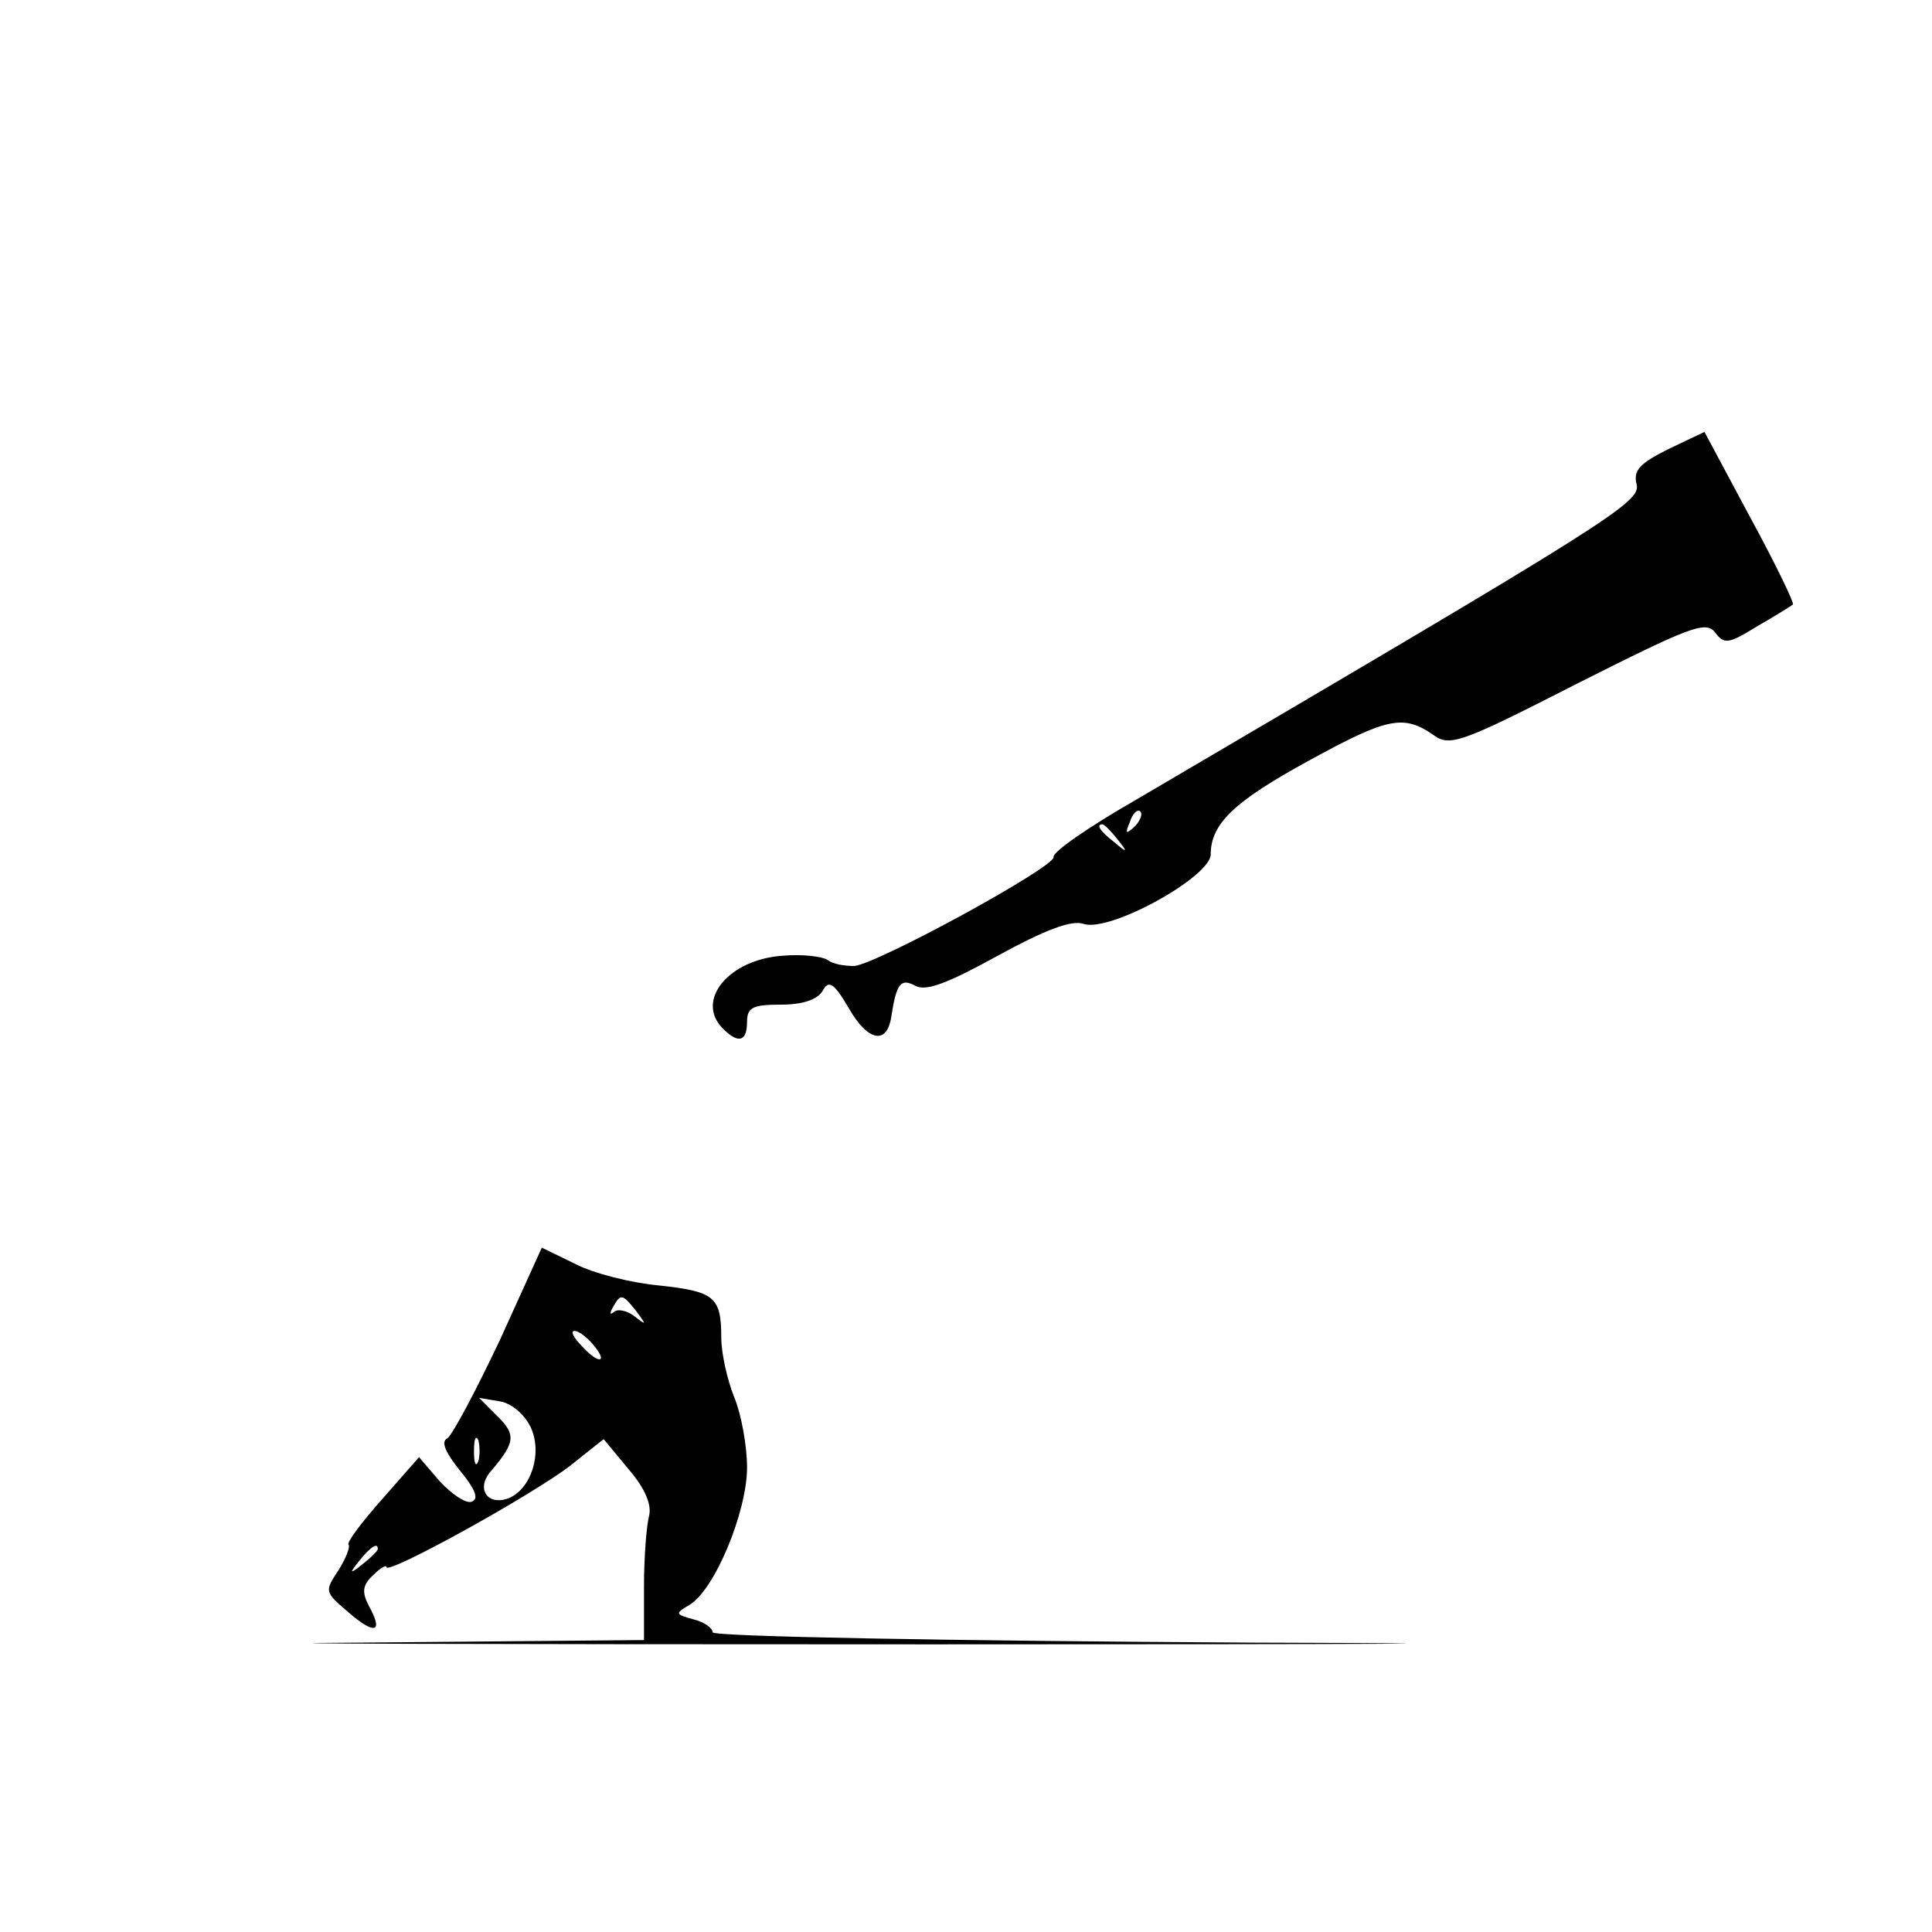
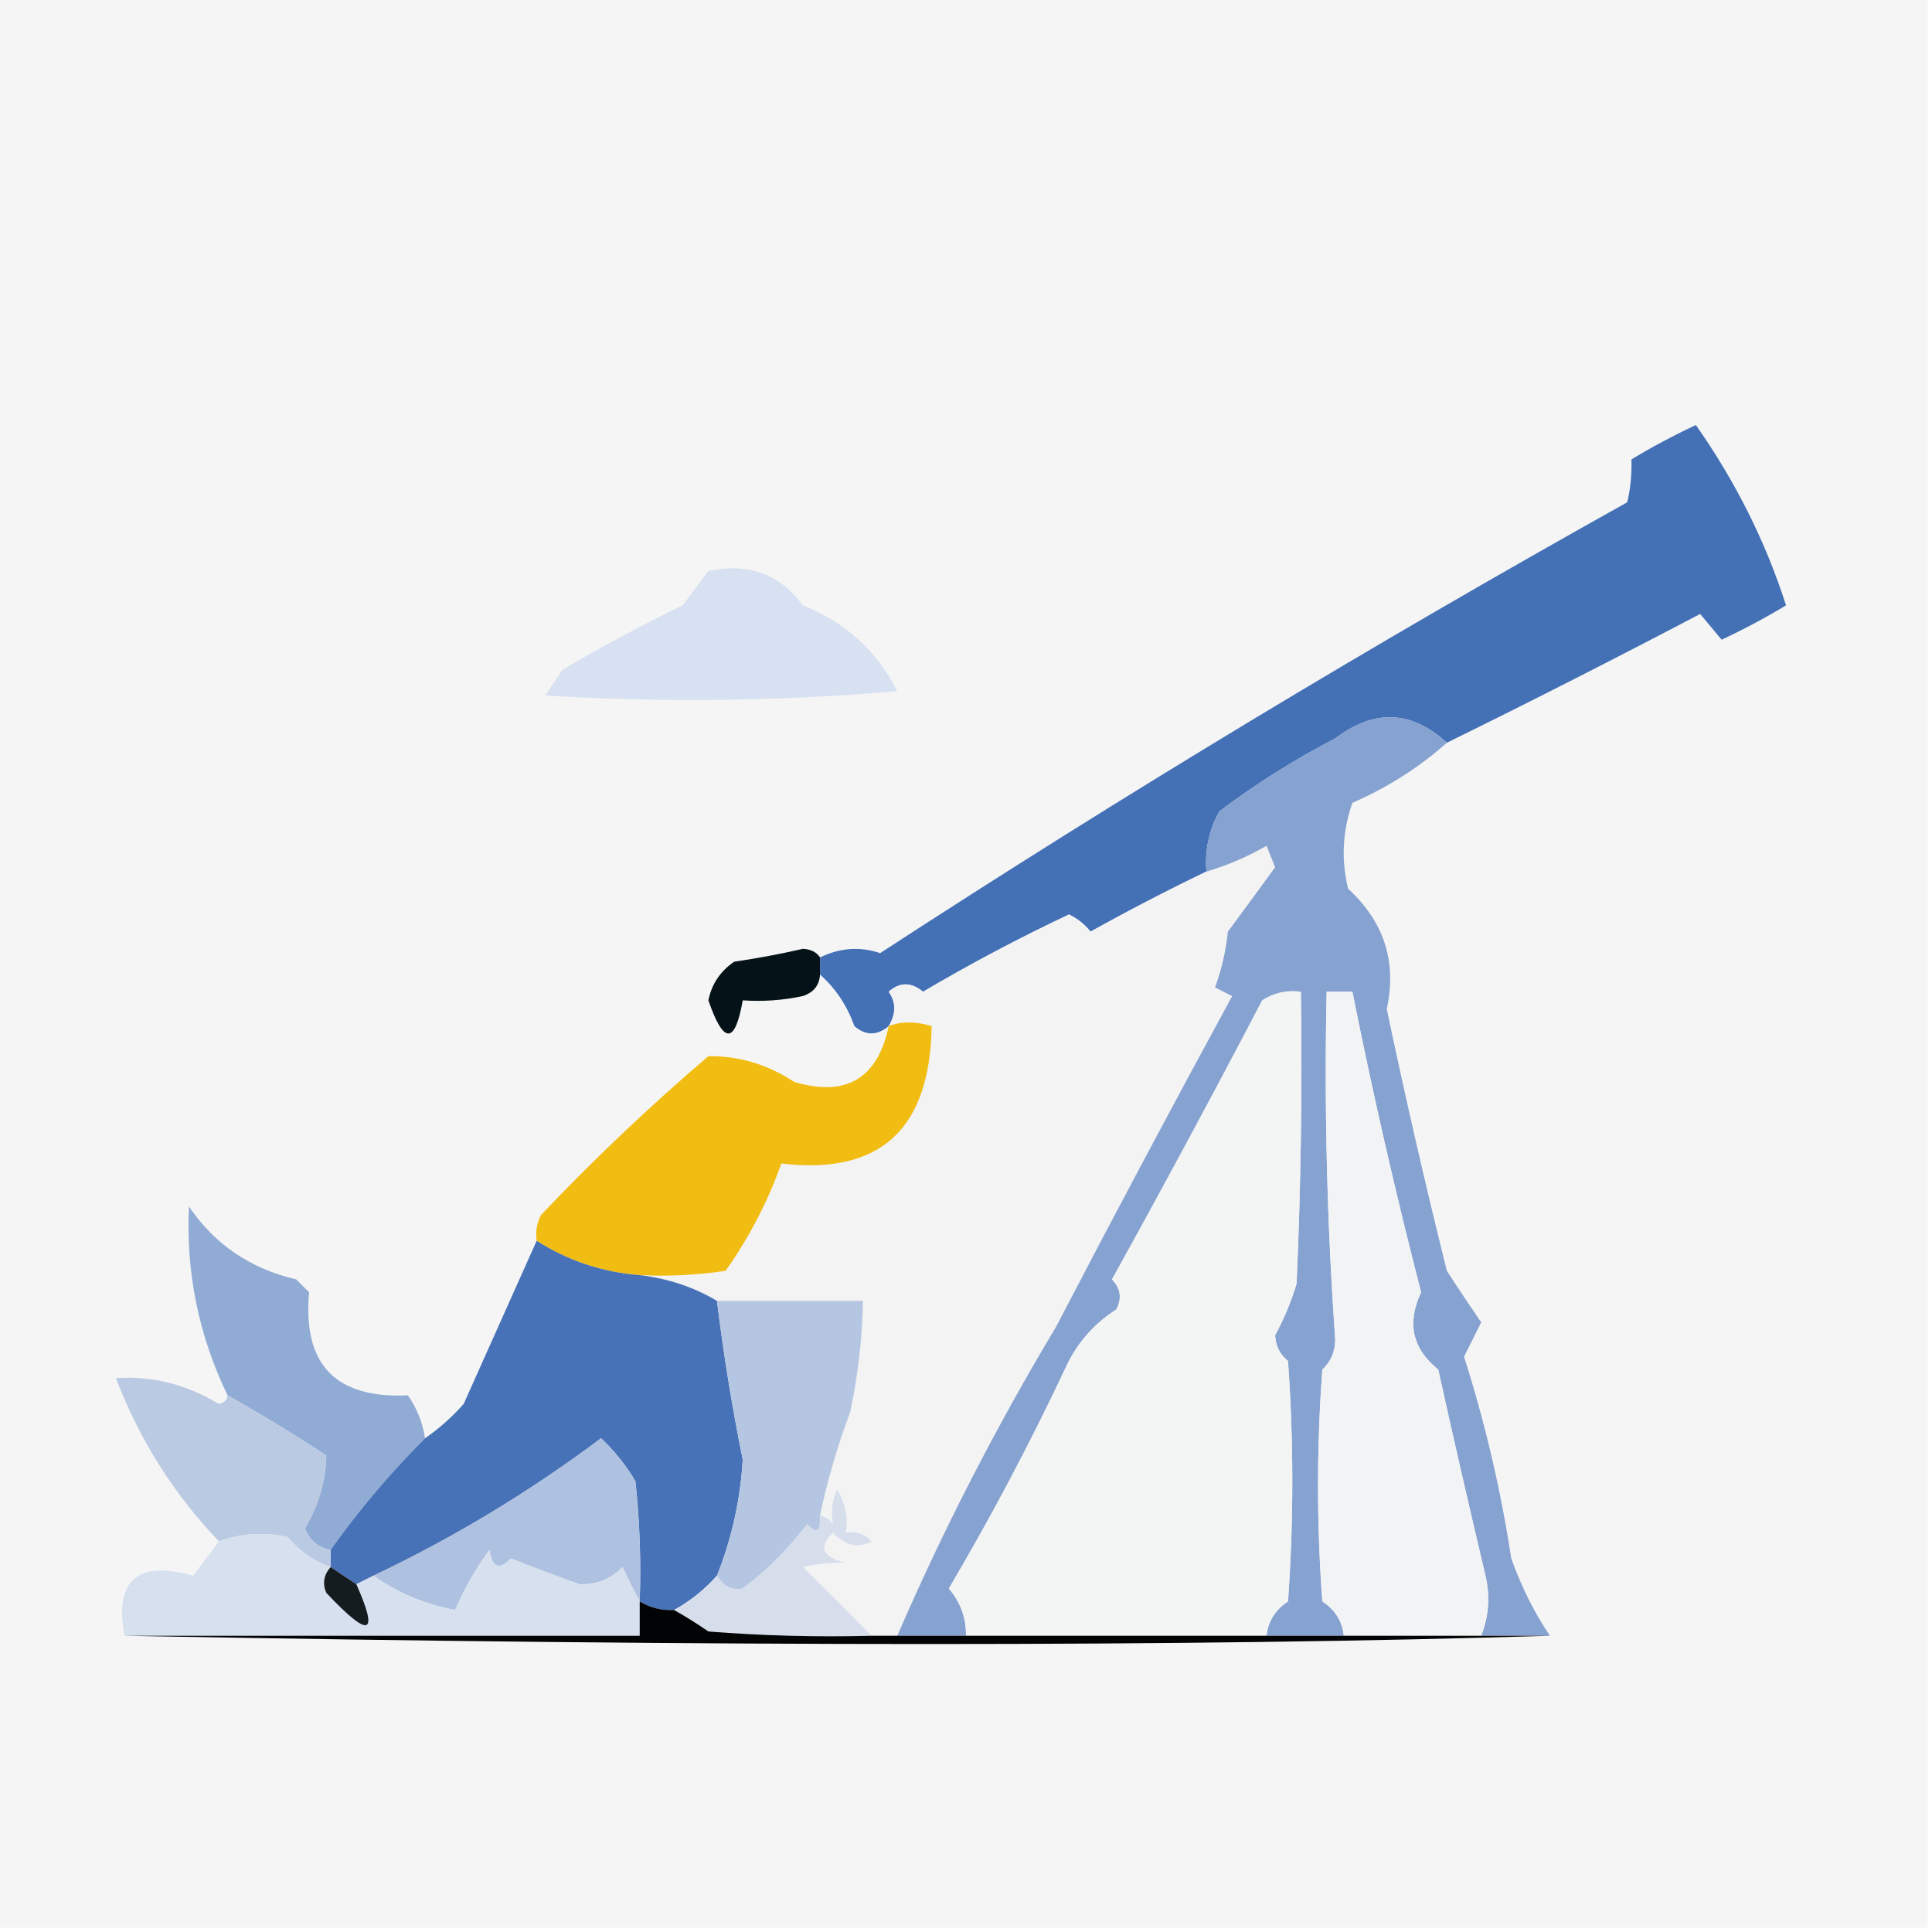
- <svg xmlns="http://www.w3.org/2000/svg" version="1.0" width="225pt" height="225pt" viewBox="0 0 225 225" preserveAspectRatio="xMidYMid meet">
-   <g transform="translate(0,225) scale(0.1,-0.1)" fill="#000000" stroke="none">
-     <path d="M1943 1727 c-34 -17 -41 -25 -37 -41 5 -21 -27 -41 -584 -368 -54 -31 -96 -60 -95 -66 3 -11 -204 -124 -232 -127 -11 0 -25 2 -31 7 -6 4 -29 7 -52 5 -63 -4 -103 -52 -70 -85 18 -18 28 -15 28 8 0 17 7 20 40 20 25 0 42 6 48 16 7 13 13 10 31 -21 22 -38 44 -42 49 -9 6 39 11 45 28 36 12 -7 38 3 96 35 55 30 86 42 100 37 31 -10 148 55 148 81 0 36 28 62 114 109 91 50 110 54 144 31 20 -15 30 -12 169 59 131 66 149 73 160 60 11 -15 16 -14 50 7 21 12 40 24 41 25 2 1 -20 47 -50 102 l-53 99 -42 -20z m-622 -440 c-10 -9 -11 -8 -5 6 3 10 9 15 12 12 3 -3 0 -11 -7 -18z m-20 -14 c13 -16 12 -17 -3 -4 -17 13 -22 21 -14 21 2 0 10 -8 17 -17z" />
-     <path d="M582 689 c-28 -59 -55 -110 -61 -114 -8 -4 -2 -17 15 -38 18 -22 22 -33 13 -36 -7 -2 -23 9 -37 24 l-24 28 -43 -49 c-24 -27 -42 -51 -39 -53 2 -2 -3 -16 -12 -30 -16 -24 -16 -25 11 -48 31 -27 42 -25 25 6 -9 17 -8 25 5 37 8 8 15 12 15 9 0 -10 170 84 214 118 l39 31 29 -35 c19 -22 27 -41 24 -54 -3 -11 -6 -48 -6 -82 l0 -63 -332 -3 c-183 -1 117 -2 667 -2 550 0 718 1 373 2 -351 2 -628 7 -628 12 0 5 -10 12 -22 15 -22 6 -22 7 -5 17 29 17 67 108 67 160 0 26 -7 63 -15 82 -8 20 -15 51 -15 69 0 48 -8 54 -73 61 -32 3 -76 14 -97 25 l-39 19 -49 -108z m159 34 c12 -16 12 -17 -2 -6 -9 7 -20 9 -24 5 -5 -4 -5 -1 -1 6 9 16 11 15 27 -5z m-51 -38 c19 -22 8 -25 -12 -3 -10 10 -14 18 -9 18 5 0 14 -7 21 -15z m-72 -97 c14 -30 1 -72 -26 -83 -25 -9 -38 12 -20 32 28 33 29 42 8 63 l-22 22 24 -4 c13 -2 28 -14 36 -30z m-61 -40 c-3 -7 -5 -2 -5 12 0 14 2 19 5 13 2 -7 2 -19 0 -25z m-117 -102 c0 -2 -8 -10 -17 -17 -16 -13 -17 -12 -4 4 13 16 21 21 21 13z" />
+ <svg xmlns="http://www.w3.org/2000/svg" version="1.1" width="225px" height="225px" style="shape-rendering:geometricPrecision; text-rendering:geometricPrecision; image-rendering:optimizeQuality; fill-rule:evenodd; clip-rule:evenodd">
+   <g>
+     <path style="opacity:1" fill="#f5f5f5" d="M -0.5,-0.5 C 74.5,-0.5 149.5,-0.5 224.5,-0.5C 224.5,74.5 224.5,149.5 224.5,224.5C 149.5,224.5 74.5,224.5 -0.5,224.5C -0.5,149.5 -0.5,74.5 -0.5,-0.5 Z" />
+   </g>
+   <g>
+     <path style="opacity:1" fill="#d8e1f1" d="M 82.5,66.5 C 87.158,65.514 90.825,66.848 93.5,70.5C 98.468,72.471 102.135,75.804 104.5,80.5C 90.846,81.666 77.179,81.833 63.5,81C 64.167,80 64.833,79 65.5,78C 70.019,75.336 74.686,72.836 79.5,70.5C 80.524,69.148 81.524,67.815 82.5,66.5 Z" />
+   </g>
+   <g>
+     <path style="opacity:1" fill="#4470b6" d="M 168.5,86.5 C 164.371,82.715 160.037,82.548 155.5,86C 150.747,88.458 146.247,91.292 142,94.5C 140.798,96.677 140.298,99.011 140.5,101.5C 135.948,103.693 131.448,106.026 127,108.5C 126.311,107.643 125.478,106.977 124.5,106.5C 118.675,109.245 113.008,112.245 107.5,115.5C 106.109,114.355 104.776,114.355 103.5,115.5C 104.363,116.726 104.363,118.06 103.5,119.5C 102.142,120.626 100.808,120.626 99.5,119.5C 98.639,117.089 97.306,115.089 95.5,113.5C 95.5,112.833 95.5,112.167 95.5,111.5C 97.82,110.375 100.154,110.208 102.5,111C 130.799,92.576 159.799,75.076 189.5,58.5C 189.88,56.979 190.046,55.313 190,53.5C 192.421,52.039 194.921,50.706 197.5,49.5C 202.128,56.089 205.628,63.089 208,70.5C 205.579,71.961 203.079,73.294 200.5,74.5C 199.667,73.5 198.833,72.5 198,71.5C 188.191,76.654 178.358,81.654 168.5,86.5 Z" />
+   </g>
+   <g>
+     <path style="opacity:1" fill="#f4f3f4" d="M 104.5,190.5 C 103.5,190.5 102.5,190.5 101.5,190.5C 98.909,187.849 96.243,185.182 93.5,182.5C 95.021,182.12 96.687,181.954 98.5,182C 95.772,181.361 95.272,180.194 97,178.5C 98.439,180.014 99.939,180.347 101.5,179.5C 100.675,178.614 99.675,178.281 98.5,178.5C 98.785,176.712 98.452,175.045 97.5,173.5C 96.904,174.716 96.737,176.049 97,177.5C 96.617,176.944 96.117,176.611 95.5,176.5C 96.35,172.447 97.516,168.447 99,164.5C 99.922,160.21 100.423,155.877 100.5,151.5C 94.833,151.5 89.167,151.5 83.5,151.5C 80.797,149.89 77.797,148.89 74.5,148.5C 77.85,148.665 81.183,148.498 84.5,148C 87.231,144.154 89.397,139.987 91,135.5C 102.483,136.866 108.317,131.533 108.5,119.5C 106.64,118.929 104.973,118.929 103.5,119.5C 104.363,118.06 104.363,116.726 103.5,115.5C 104.776,114.355 106.109,114.355 107.5,115.5C 113.008,112.245 118.675,109.245 124.5,106.5C 125.478,106.977 126.311,107.643 127,108.5C 131.448,106.026 135.948,103.693 140.5,101.5C 142.928,100.788 145.261,99.788 147.5,98.5C 147.833,99.333 148.167,100.167 148.5,101C 146.711,103.467 144.878,105.967 143,108.5C 142.764,110.764 142.264,112.931 141.5,115C 142.167,115.333 142.833,115.667 143.5,116C 136.428,128.992 129.594,141.826 123,154.5C 115.998,166.174 109.831,178.174 104.5,190.5 Z" />
+   </g>
+   <g>
+     <path style="opacity:1" fill="#051318" d="M 95.5,111.5 C 95.5,112.167 95.5,112.833 95.5,113.5C 95.423,114.75 94.756,115.583 93.5,116C 91.19,116.497 88.857,116.663 86.5,116.5C 85.597,121.649 84.263,121.649 82.5,116.5C 82.876,114.617 83.876,113.117 85.5,112C 88.188,111.608 90.855,111.108 93.5,110.5C 94.416,110.543 95.083,110.876 95.5,111.5 Z" />
+   </g>
+   <g>
+     <path style="opacity:1" fill="#86a2d0" d="M 168.5,86.5 C 165.271,89.374 161.604,91.707 157.5,93.5C 156.343,96.784 156.176,100.118 157,103.5C 161.2,107.36 162.7,112.027 161.5,117.5C 163.643,127.715 165.976,137.882 168.5,148C 169.786,149.994 171.12,151.994 172.5,154C 171.833,155.333 171.167,156.667 170.5,158C 172.952,165.689 174.785,173.523 176,181.5C 177.17,184.772 178.67,187.772 180.5,190.5C 177.833,190.5 175.167,190.5 172.5,190.5C 173.39,188.218 173.556,185.885 173,183.5C 171.103,175.514 169.27,167.514 167.5,159.5C 164.48,157.083 163.813,154.083 165.5,150.5C 162.511,138.898 159.845,127.231 157.5,115.5C 156.5,115.5 155.5,115.5 154.5,115.5C 154.211,129.026 154.545,142.526 155.5,156C 155.491,157.404 154.991,158.57 154,159.5C 153.333,168.5 153.333,177.5 154,186.5C 155.481,187.471 156.315,188.804 156.5,190.5C 153.5,190.5 150.5,190.5 147.5,190.5C 147.685,188.804 148.519,187.471 150,186.5C 150.667,177.167 150.667,167.833 150,158.5C 149.056,157.737 148.556,156.737 148.5,155.5C 149.531,153.618 150.365,151.618 151,149.5C 151.5,138.172 151.667,126.838 151.5,115.5C 149.856,115.286 148.356,115.62 147,116.5C 141.294,127.413 135.461,138.246 129.5,149C 130.517,150.049 130.684,151.216 130,152.5C 127.3,154.234 125.3,156.568 124,159.5C 119.882,168.237 115.382,176.737 110.5,185C 111.861,186.584 112.528,188.418 112.5,190.5C 109.833,190.5 107.167,190.5 104.5,190.5C 109.831,178.174 115.998,166.174 123,154.5C 129.594,141.826 136.428,128.992 143.5,116C 142.833,115.667 142.167,115.333 141.5,115C 142.264,112.931 142.764,110.764 143,108.5C 144.878,105.967 146.711,103.467 148.5,101C 148.167,100.167 147.833,99.333 147.5,98.5C 145.261,99.788 142.928,100.788 140.5,101.5C 140.298,99.011 140.798,96.677 142,94.5C 146.247,91.292 150.747,88.458 155.5,86C 160.037,82.548 164.371,82.715 168.5,86.5 Z" />
+   </g>
+   <g>
+     <path style="opacity:1" fill="#f3f4f4" d="M 147.5,190.5 C 135.833,190.5 124.167,190.5 112.5,190.5C 112.528,188.418 111.861,186.584 110.5,185C 115.382,176.737 119.882,168.237 124,159.5C 125.3,156.568 127.3,154.234 130,152.5C 130.684,151.216 130.517,150.049 129.5,149C 135.461,138.246 141.294,127.413 147,116.5C 148.356,115.62 149.856,115.286 151.5,115.5C 151.667,126.838 151.5,138.172 151,149.5C 150.365,151.618 149.531,153.618 148.5,155.5C 148.556,156.737 149.056,157.737 150,158.5C 150.667,167.833 150.667,177.167 150,186.5C 148.519,187.471 147.685,188.804 147.5,190.5 Z" />
+   </g>
+   <g>
+     <path style="opacity:1" fill="#f1bd13" d="M 74.5,148.5 C 70.155,148.163 66.155,146.829 62.5,144.5C 62.35,143.448 62.517,142.448 63,141.5C 69.198,134.968 75.698,128.801 82.5,123C 86.065,122.964 89.398,123.964 92.5,126C 98.537,127.79 102.204,125.623 103.5,119.5C 104.973,118.929 106.64,118.929 108.5,119.5C 108.317,131.533 102.483,136.866 91,135.5C 89.397,139.987 87.231,144.154 84.5,148C 81.183,148.498 77.85,148.665 74.5,148.5 Z" />
+   </g>
+   <g>
+     <path style="opacity:1" fill="#90abd4" d="M 49.5,167.5 C 45.458,171.54 41.791,175.873 38.5,180.5C 37.078,180.25 36.078,179.417 35.5,178C 37.103,175.32 37.937,172.487 38,169.5C 34.255,167.043 30.421,164.71 26.5,162.5C 23.144,155.552 21.644,148.219 22,140.5C 24.998,144.926 29.165,147.759 34.5,149C 35,149.5 35.5,150 36,150.5C 35.231,158.897 39.064,162.897 47.5,162.5C 48.562,164.022 49.229,165.688 49.5,167.5 Z" />
+   </g>
+   <g>
+     <path style="opacity:1" fill="#4872b7" d="M 62.5,144.5 C 66.155,146.829 70.155,148.163 74.5,148.5C 77.797,148.89 80.797,149.89 83.5,151.5C 84.26,157.708 85.26,163.874 86.5,170C 86.22,174.67 85.22,179.17 83.5,183.5C 82.045,185.134 80.378,186.468 78.5,187.5C 77.041,187.567 75.708,187.234 74.5,186.5C 74.666,181.821 74.499,177.155 74,172.5C 72.907,170.651 71.574,168.984 70,167.5C 61.652,173.752 52.819,179.086 43.5,183.5C 42.833,183.833 42.167,184.167 41.5,184.5C 40.5,183.833 39.5,183.167 38.5,182.5C 38.5,181.833 38.5,181.167 38.5,180.5C 41.791,175.873 45.458,171.54 49.5,167.5C 51.129,166.375 52.629,165.041 54,163.5C 56.848,157.141 59.681,150.807 62.5,144.5 Z" />
+   </g>
+   <g>
+     <path style="opacity:1" fill="#b5c6e2" d="M 83.5,151.5 C 89.167,151.5 94.833,151.5 100.5,151.5C 100.423,155.877 99.922,160.21 99,164.5C 97.516,168.447 96.35,172.447 95.5,176.5C 95.607,178.379 95.107,178.712 94,177.5C 91.876,180.325 89.376,182.825 86.5,185C 85.212,185.239 84.212,184.739 83.5,183.5C 85.22,179.17 86.22,174.67 86.5,170C 85.26,163.874 84.26,157.708 83.5,151.5 Z" />
+   </g>
+   <g>
+     <path style="opacity:1" fill="#f2f3f4" d="M 172.5,190.5 C 167.167,190.5 161.833,190.5 156.5,190.5C 156.315,188.804 155.481,187.471 154,186.5C 153.333,177.5 153.333,168.5 154,159.5C 154.991,158.57 155.491,157.404 155.5,156C 154.545,142.526 154.211,129.026 154.5,115.5C 155.5,115.5 156.5,115.5 157.5,115.5C 159.845,127.231 162.511,138.898 165.5,150.5C 163.813,154.083 164.48,157.083 167.5,159.5C 169.27,167.514 171.103,175.514 173,183.5C 173.556,185.885 173.39,188.218 172.5,190.5 Z" />
+   </g>
+   <g>
+     <path style="opacity:1" fill="#bbcae3" d="M 26.5,162.5 C 30.421,164.71 34.255,167.043 38,169.5C 37.937,172.487 37.103,175.32 35.5,178C 36.078,179.417 37.078,180.25 38.5,180.5C 38.5,181.167 38.5,181.833 38.5,182.5C 36.551,181.816 34.885,180.649 33.5,179C 30.779,178.398 28.113,178.565 25.5,179.5C 20.263,174.043 16.263,167.709 13.5,160.5C 17.648,160.201 21.648,161.201 25.5,163.5C 26.107,163.376 26.44,163.043 26.5,162.5 Z" />
+   </g>
+   <g>
+     <path style="opacity:1" fill="#afc1e0" d="M 74.5,186.5 C 73.839,185.282 73.172,183.949 72.5,182.5C 71.148,183.896 69.481,184.563 67.5,184.5C 64.866,183.564 62.2,182.564 59.5,181.5C 58.157,182.902 57.324,182.569 57,180.5C 55.414,182.67 54.08,185.004 53,187.5C 49.458,186.827 46.291,185.493 43.5,183.5C 52.819,179.086 61.652,173.752 70,167.5C 71.574,168.984 72.907,170.651 74,172.5C 74.499,177.155 74.666,181.821 74.5,186.5 Z" />
+   </g>
+   <g>
+     <path style="opacity:1" fill="#d7e0ef" d="M 38.5,182.5 C 37.697,183.423 37.53,184.423 38,185.5C 43.012,190.84 44.178,190.507 41.5,184.5C 42.167,184.167 42.833,183.833 43.5,183.5C 46.291,185.493 49.458,186.827 53,187.5C 54.08,185.004 55.414,182.67 57,180.5C 57.324,182.569 58.157,182.902 59.5,181.5C 62.2,182.564 64.866,183.564 67.5,184.5C 69.481,184.563 71.148,183.896 72.5,182.5C 73.172,183.949 73.839,185.282 74.5,186.5C 74.5,187.833 74.5,189.167 74.5,190.5C 54.5,190.5 34.5,190.5 14.5,190.5C 13.31,184.03 15.977,181.696 22.5,183.5C 23.524,182.148 24.524,180.815 25.5,179.5C 28.113,178.565 30.779,178.398 33.5,179C 34.885,180.649 36.551,181.816 38.5,182.5 Z" />
+   </g>
+   <g>
+     <path style="opacity:1" fill="#d6deec" d="M 101.5,190.5 C 95.158,190.666 88.825,190.5 82.5,190C 81.142,189.066 79.808,188.232 78.5,187.5C 80.378,186.468 82.045,185.134 83.5,183.5C 84.212,184.739 85.212,185.239 86.5,185C 89.376,182.825 91.876,180.325 94,177.5C 95.107,178.712 95.607,178.379 95.5,176.5C 96.117,176.611 96.617,176.944 97,177.5C 96.737,176.049 96.904,174.716 97.5,173.5C 98.452,175.045 98.785,176.712 98.5,178.5C 99.675,178.281 100.675,178.614 101.5,179.5C 99.939,180.347 98.439,180.014 97,178.5C 95.272,180.194 95.772,181.361 98.5,182C 96.687,181.954 95.021,182.12 93.5,182.5C 96.243,185.182 98.909,187.849 101.5,190.5 Z" />
+   </g>
+   <g>
+     <path style="opacity:1" fill="#141c1f" d="M 38.5,182.5 C 39.5,183.167 40.5,183.833 41.5,184.5C 44.178,190.507 43.012,190.84 38,185.5C 37.53,184.423 37.697,183.423 38.5,182.5 Z" />
+   </g>
+   <g>
+     <path style="opacity:1" fill="#010304" d="M 74.5,186.5 C 75.708,187.234 77.041,187.567 78.5,187.5C 79.808,188.232 81.142,189.066 82.5,190C 88.825,190.5 95.158,190.666 101.5,190.5C 102.5,190.5 103.5,190.5 104.5,190.5C 107.167,190.5 109.833,190.5 112.5,190.5C 124.167,190.5 135.833,190.5 147.5,190.5C 150.5,190.5 153.5,190.5 156.5,190.5C 161.833,190.5 167.167,190.5 172.5,190.5C 175.167,190.5 177.833,190.5 180.5,190.5C 139.158,191.784 83.825,191.784 14.5,190.5C 34.5,190.5 54.5,190.5 74.5,190.5C 74.5,189.167 74.5,187.833 74.5,186.5 Z" />
  </g>
</svg>
